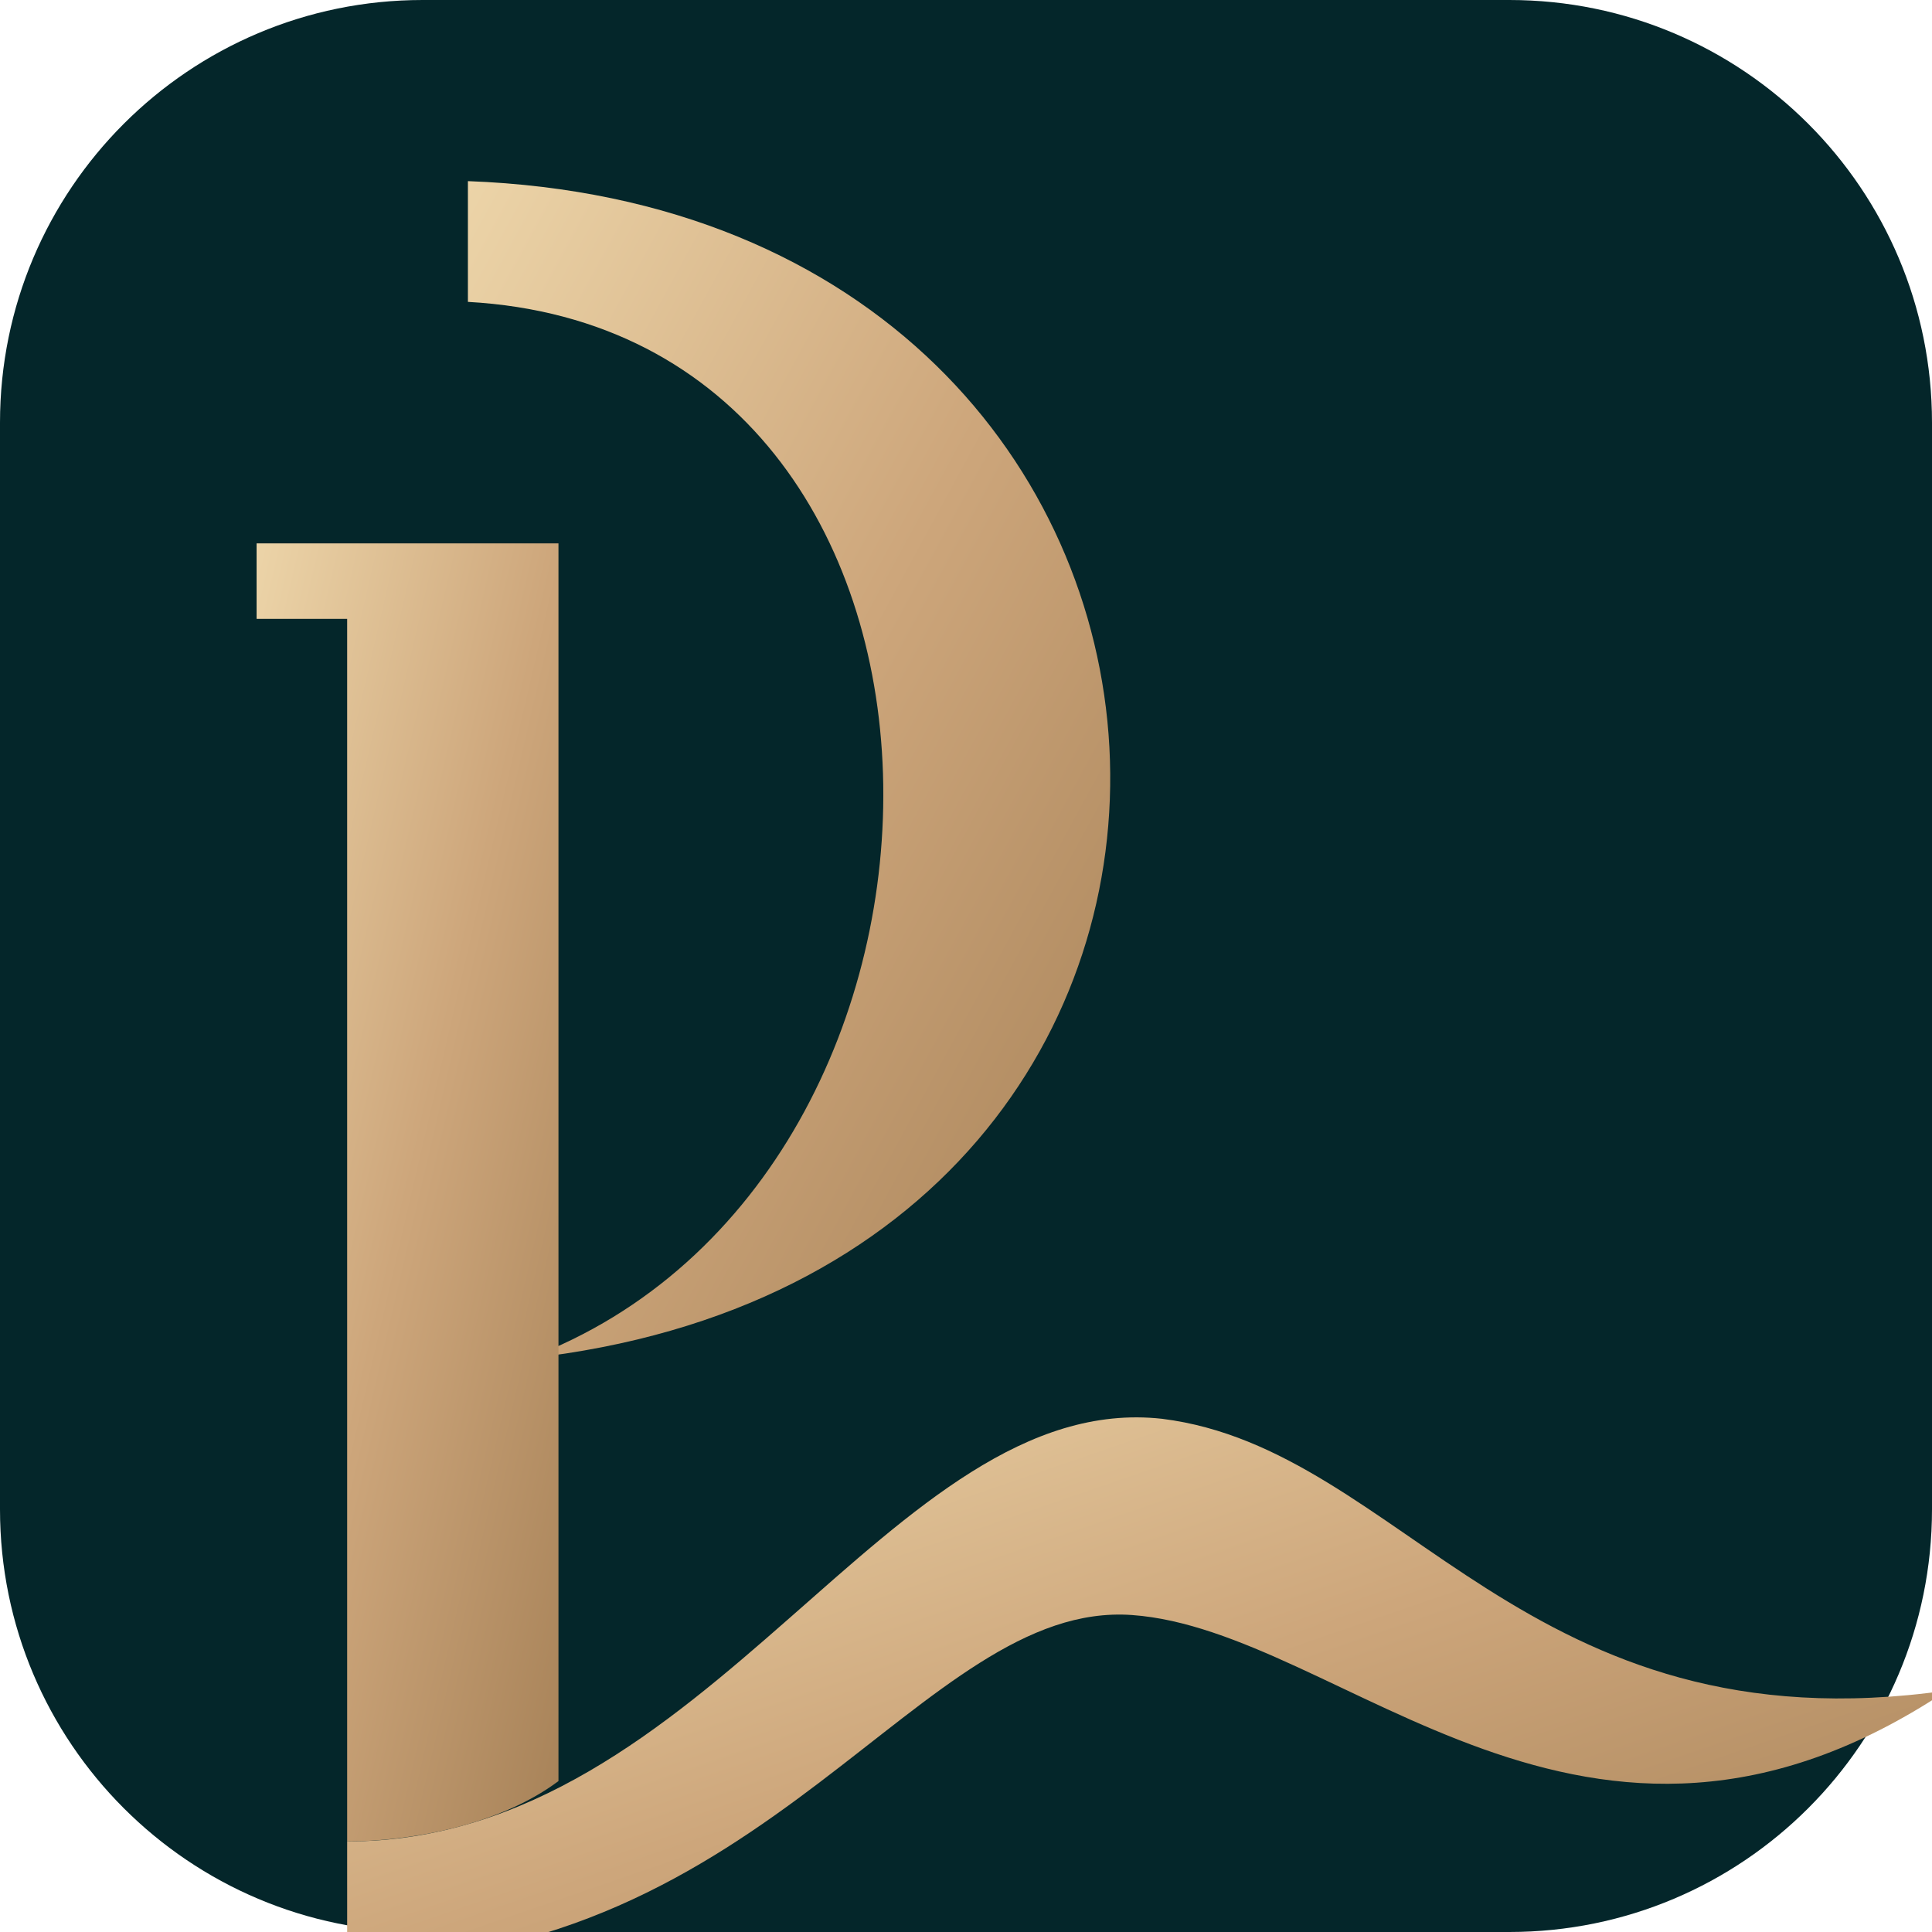
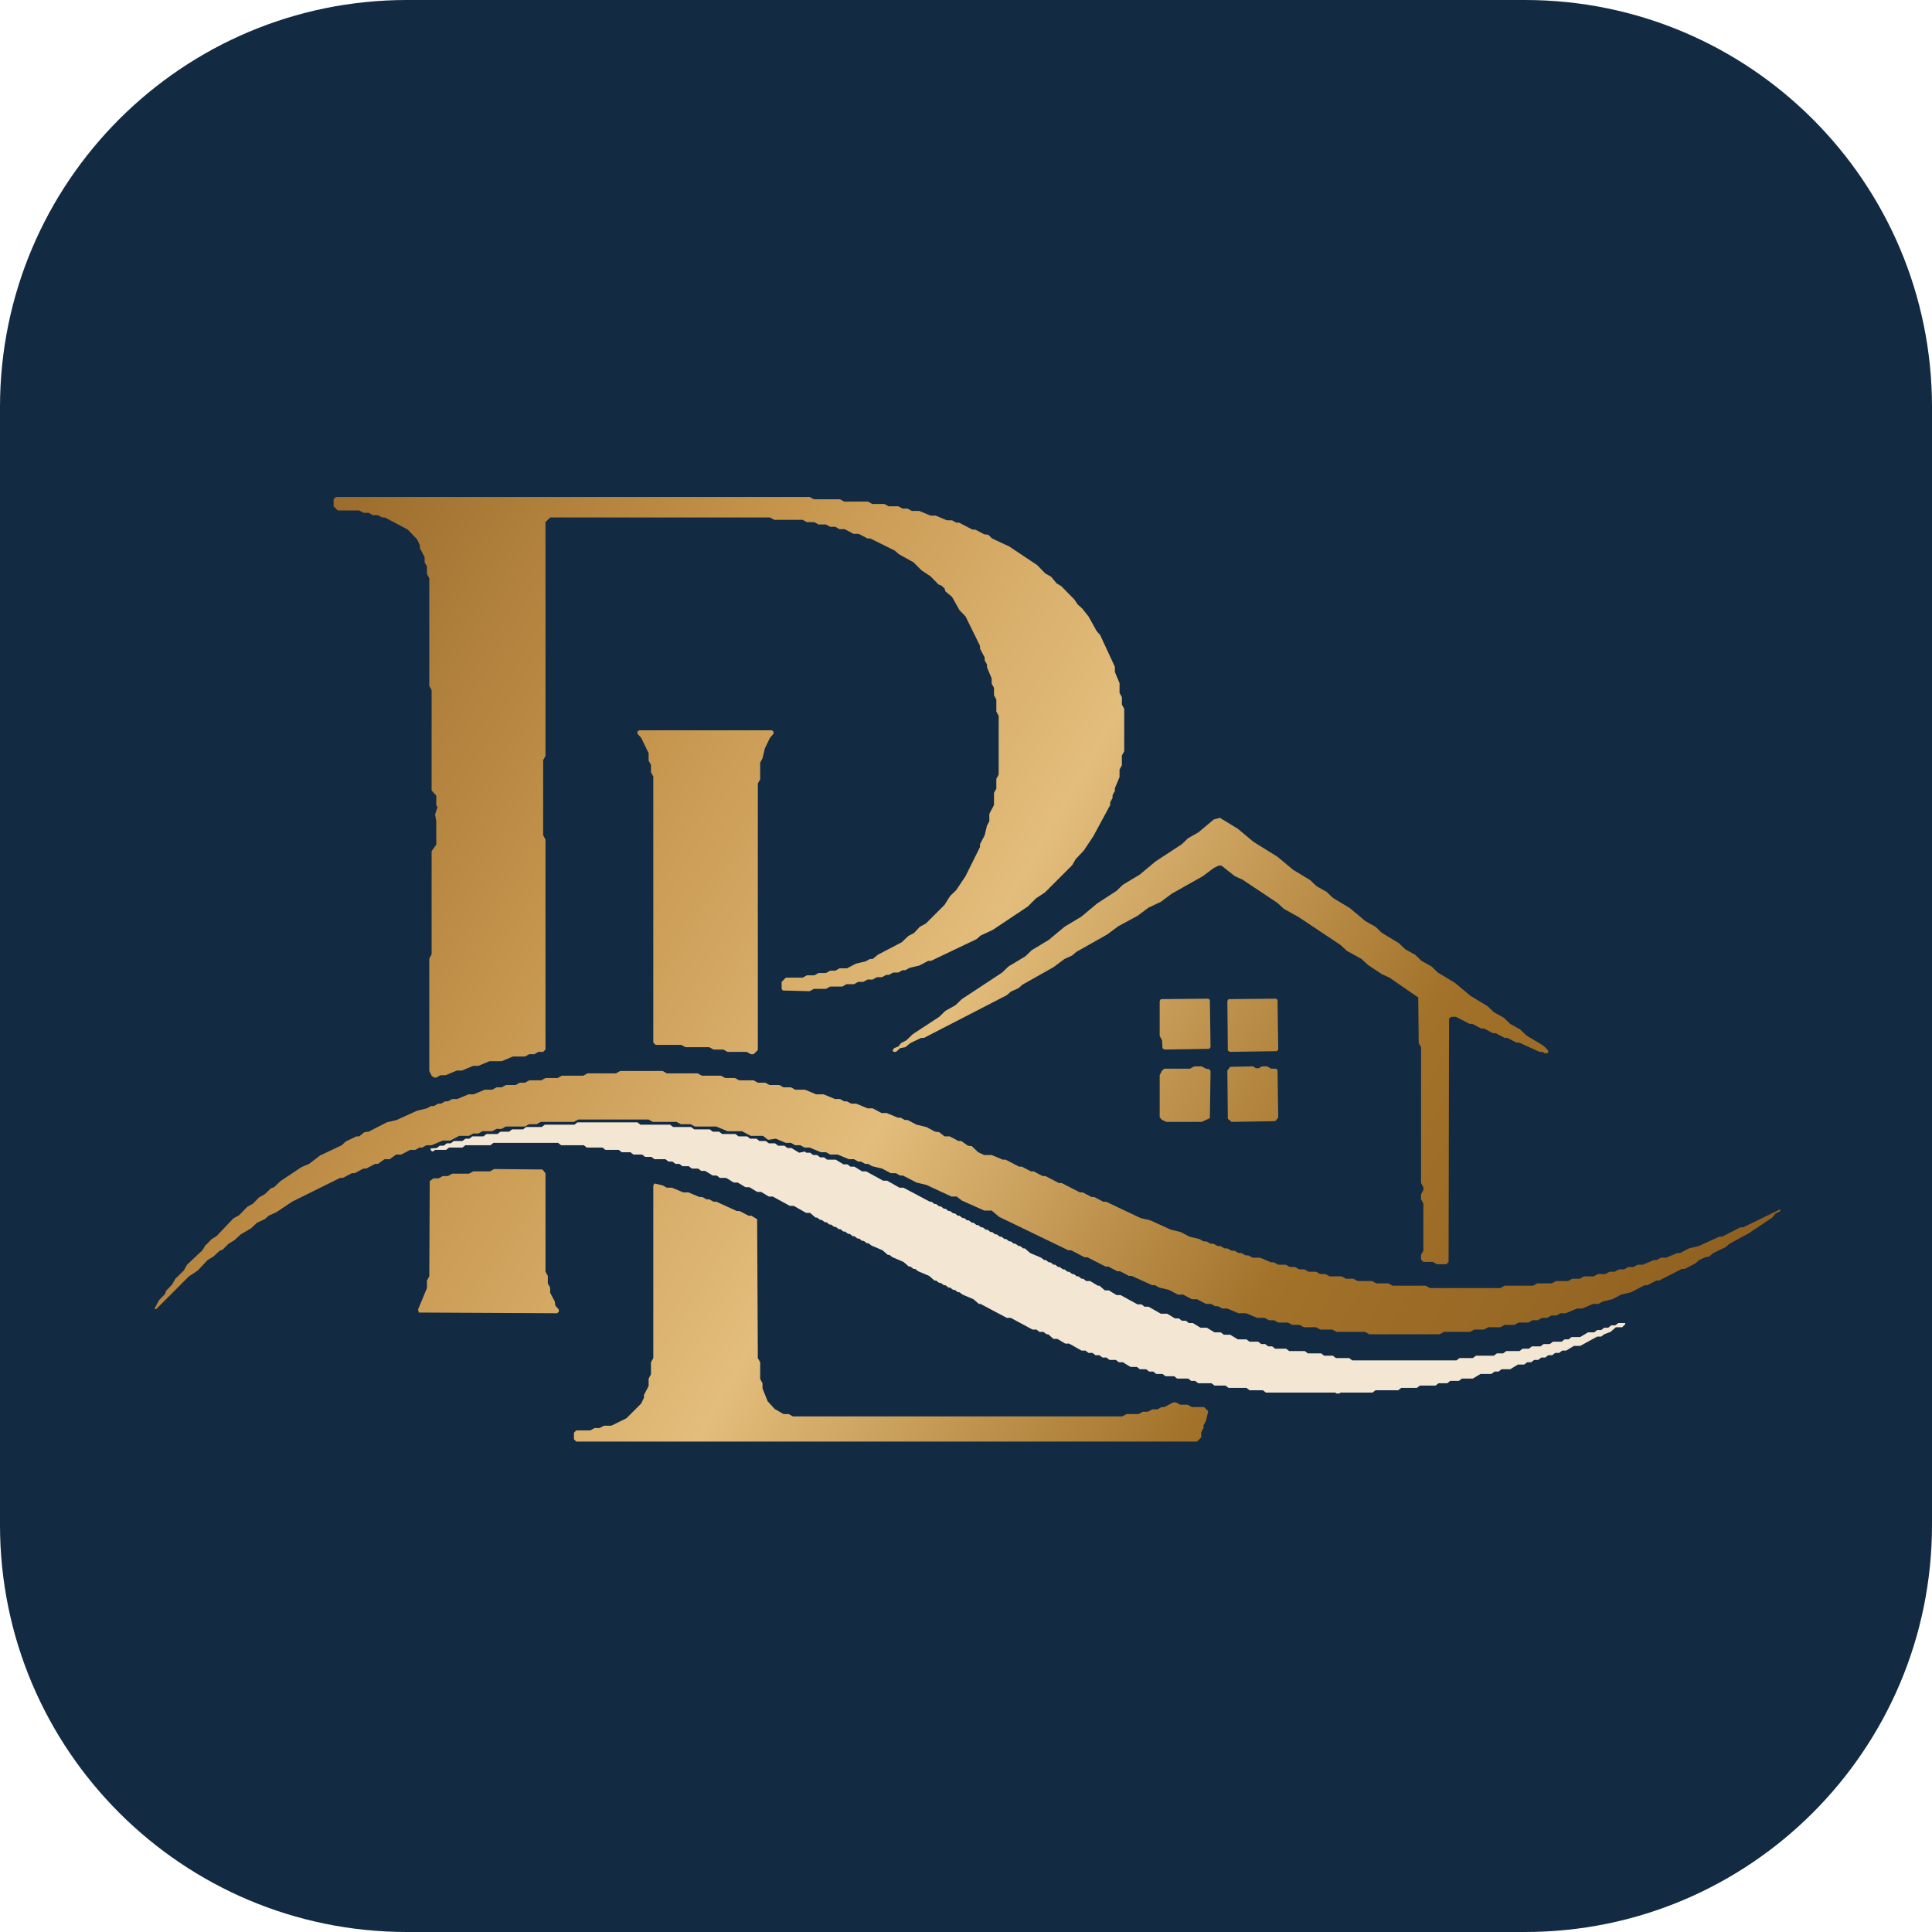
- <svg xmlns="http://www.w3.org/2000/svg" viewBox="0 0 64 64">
-   <defs>
-     <linearGradient id="g" x1="0" y1="0" x2="1" y2="1">
-       <stop offset="0" stop-color="#ecd4a8" />
-       <stop offset=".5" stop-color="#cda67b" />
-       <stop offset="1" stop-color="#a78258" />
-     </linearGradient>
-   </defs>
-   <rect width="64" height="64" rx="14" fill="#04262a" />
-   <g transform="translate(-11.5 -5) scale(.5)">
-     <path d="M54 22 C108 24 112 94 58 100 C90 88 90 32 54 30 Z" fill="url(#g)" />
-     <path d="M40 46 H60 V128 C56 131 50 132 46 132 V51 H40 Z" fill="url(#g)" />
-     <path d="M46 132 C70 132 82 102 100 104 C116 106 124 126 152 122 C128 138 112 118 98 117 C84 116 74 140 46 140 Z" fill="url(#g)" />
+ <svg xmlns="http://www.w3.org/2000/svg" viewBox="418 -33 712 712">
+   <rect x="418" y="-33" width="712" height="712" rx="150" fill="#122a42" />
+   <g transform="translate(774 323) scale(.86) translate(-774 -323)">
+     <defs>
+       <linearGradient id="g" gradientUnits="userSpaceOnUse" x1="420" y1="120" x2="1130" y2="530">
+         <stop offset="0" stop-color="#8a5a1e" />
+         <stop offset=".3" stop-color="#c6964e" />
+         <stop offset=".5" stop-color="#e3bd7c" />
+         <stop offset=".72" stop-color="#a2722a" />
+         <stop offset="1" stop-color="#8a5a1e" />
+       </linearGradient>
+     </defs>
+     <path fill="url(#g)" fill-rule="evenodd" d="M606.0 523.0 L606.0 525.8 L607.0 526.8 L873.0 526.8 L874.8 525.0 L874.8 522.8 L875.8 521.0 L875.8 519.8 L876.8 518.0 L877.8 513.8 L876.0 512.0 L870.8 512.0 L869.0 511.0 L865.8 511.0 L864.0 510.0 L862.8 510.0 L859.0 512.0 L857.8 512.0 L856.0 513.0 L853.8 513.0 L852.0 514.0 L849.8 514.0 L848.0 515.0 L842.8 515.0 L841.0 516.0 L699.8 516.0 L698.0 515.0 L695.8 515.0 L692.0 512.8 L689.0 509.5 L686.8 504.0 L686.8 501.8 L685.8 500.0 L685.8 492.8 L684.8 491.0 L684.5 431.5 L682.0 430.0 L680.8 430.0 L677.0 428.0 L675.8 428.0 L667.0 424.0 L665.8 424.0 L664.0 423.0 L662.8 423.0 L661.0 422.0 L659.8 422.0 L655.0 420.0 L652.8 420.0 L648.0 418.0 L645.8 418.0 L644.0 417.0 L640.5 416.2 L640.0 417.0 L640.0 491.0 L639.0 492.8 L639.0 498.0 L638.0 499.8 L638.0 503.0 L636.0 506.8 L636.0 508.0 L634.8 510.5 L628.5 516.8 L622.0 520.0 L618.8 520.0 L617.0 521.0 L614.8 521.0 L613.0 522.0 L607.0 522.0Z M592.5 410.2 L571.8 410.0 L570.0 411.0 L562.8 411.0 L561.0 412.0 L553.8 412.0 L552.0 413.0 L549.8 413.0 L548.0 414.0 L545.8 414.0 L544.2 415.2 L544.0 456.0 L543.0 457.8 L543.0 461.0 L539.2 470.2 L539.5 471.5 L598.8 471.8 L599.5 471.2 L599.5 470.2 L598.0 468.5 L597.8 466.8 L595.8 463.0 L595.8 460.8 L594.8 459.0 L594.8 455.8 L593.8 454.0 L593.8 411.8Z M426.2 470.0 L427.0 470.0 L441.0 456.0 L444.8 453.5 L449.0 449.0 L451.5 447.5 L454.2 445.0 L455.5 444.5 L458.0 442.0 L460.5 440.5 L463.2 438.0 L467.5 435.5 L470.2 433.0 L473.5 431.5 L475.2 430.0 L478.5 428.5 L485.2 424.0 L505.8 413.8 L507.0 413.8 L510.8 411.8 L512.0 411.8 L515.8 409.8 L517.0 409.8 L520.8 407.8 L522.0 407.8 L524.8 405.8 L527.0 405.8 L529.8 403.8 L532.0 403.8 L535.8 401.8 L538.0 401.8 L539.8 400.8 L541.0 400.8 L542.8 399.8 L545.0 399.8 L549.8 397.8 L553.0 397.8 L556.8 395.8 L561.0 395.8 L562.8 394.8 L565.0 394.8 L566.8 393.8 L571.0 393.8 L572.8 392.8 L575.0 392.8 L576.8 391.8 L585.0 391.8 L586.8 390.8 L590.0 390.8 L591.8 389.8 L606.0 389.8 L607.8 388.8 L638.0 388.8 L639.8 389.8 L650.0 389.8 L651.8 390.8 L656.0 390.8 L657.8 391.8 L667.0 391.8 L671.8 393.8 L678.0 393.8 L681.8 395.8 L687.0 395.8 L689.2 397.5 L692.5 397.0 L696.8 398.8 L699.0 398.8 L700.8 399.8 L703.0 399.8 L704.8 400.8 L707.0 400.8 L711.8 402.8 L714.0 402.8 L715.8 403.8 L719.0 403.8 L723.8 405.8 L726.0 405.8 L727.8 406.8 L729.0 406.8 L730.8 407.8 L732.0 407.8 L733.8 408.8 L738.0 409.8 L741.8 411.8 L744.0 411.8 L745.8 412.8 L747.0 412.8 L752.8 415.8 L757.0 416.8 L767.8 421.8 L770.0 421.8 L772.2 423.5 L781.8 427.8 L785.0 427.8 L788.2 430.5 L817.8 444.8 L819.0 444.8 L824.8 447.8 L826.0 447.8 L833.8 451.8 L835.0 451.8 L838.8 453.8 L840.0 453.8 L843.8 455.8 L845.0 455.8 L853.8 459.8 L855.0 459.8 L856.8 460.8 L861.0 461.8 L864.8 463.8 L867.0 463.8 L870.8 465.8 L873.0 465.8 L876.8 467.8 L879.0 467.8 L880.8 468.8 L882.0 468.8 L883.8 469.8 L886.0 469.8 L890.8 471.8 L894.0 471.8 L898.8 473.8 L902.0 473.8 L903.8 474.8 L906.0 474.8 L907.8 475.8 L912.0 475.8 L913.8 476.8 L917.0 476.8 L918.8 477.8 L924.0 477.8 L925.8 478.8 L931.0 478.8 L932.8 479.8 L945.0 479.8 L946.8 480.8 L977.0 480.8 L978.8 479.8 L990.0 479.8 L991.8 478.8 L996.0 478.8 L997.8 477.8 L1003.0 477.8 L1004.8 476.8 L1009.0 476.8 L1010.8 475.8 L1015.0 475.8 L1016.8 474.8 L1019.0 474.8 L1020.8 473.8 L1023.0 473.8 L1024.8 472.8 L1027.0 472.8 L1028.8 471.8 L1031.0 471.8 L1035.8 469.8 L1038.0 469.8 L1042.8 467.8 L1045.0 467.8 L1046.8 466.8 L1051.0 465.8 L1054.8 463.8 L1059.0 462.8 L1064.8 459.8 L1066.0 459.8 L1069.8 457.8 L1071.0 457.8 L1080.8 452.8 L1082.0 452.8 L1086.5 450.5 L1088.2 449.0 L1090.8 447.8 L1092.5 447.5 L1094.2 446.0 L1099.5 443.5 L1101.2 442.0 L1109.5 437.5 L1119.5 430.8 L1121.0 429.0 L1122.8 428.2 L1123.0 427.2 L1107.0 435.0 L1105.8 435.0 L1098.0 439.0 L1096.8 439.0 L1088.0 443.0 L1083.8 444.0 L1080.0 446.0 L1078.8 446.0 L1074.0 448.0 L1071.8 448.0 L1070.0 449.0 L1068.8 449.0 L1064.0 451.0 L1061.8 451.0 L1060.0 452.0 L1057.8 452.0 L1056.0 453.0 L1053.8 453.0 L1052.0 454.0 L1049.8 454.0 L1048.0 455.0 L1044.8 455.0 L1043.0 456.0 L1038.8 456.0 L1037.0 457.0 L1033.8 457.0 L1032.0 458.0 L1026.8 458.0 L1025.0 459.0 L1018.8 459.0 L1017.0 460.0 L1004.8 460.0 L1003.0 461.0 L972.8 461.0 L971.0 460.0 L956.8 460.0 L955.0 459.0 L949.8 459.0 L948.0 458.0 L941.8 458.0 L940.0 457.0 L936.8 457.0 L935.0 456.0 L929.8 456.0 L928.0 455.0 L925.8 455.0 L924.0 454.0 L920.8 454.0 L919.0 453.0 L916.8 453.0 L915.0 452.0 L912.8 452.0 L911.0 451.0 L907.8 451.0 L906.0 450.0 L904.8 450.0 L900.0 448.0 L896.8 448.0 L895.0 447.0 L893.8 447.0 L892.0 446.0 L890.8 446.0 L889.0 445.0 L887.8 445.0 L886.0 444.0 L884.8 444.0 L883.0 443.0 L881.8 443.0 L880.0 442.0 L878.8 442.0 L877.0 441.0 L875.8 441.0 L874.0 440.0 L869.8 439.0 L866.0 437.0 L861.8 436.0 L853.0 432.0 L848.8 431.0 L834.0 424.0 L832.8 424.0 L829.0 422.0 L827.8 422.0 L824.0 420.0 L822.8 420.0 L815.0 416.0 L813.8 416.0 L808.0 413.0 L806.8 413.0 L803.0 411.0 L801.8 411.0 L798.0 409.0 L796.8 409.0 L791.0 406.0 L789.8 406.0 L785.0 404.0 L781.8 404.0 L779.2 402.8 L776.5 400.2 L774.8 400.0 L772.0 398.0 L770.8 398.0 L767.0 396.0 L764.8 396.0 L762.5 394.2 L760.8 394.0 L757.0 392.0 L752.8 391.0 L749.0 389.0 L747.8 389.0 L746.0 388.0 L744.8 388.0 L740.0 386.0 L737.8 386.0 L734.0 384.0 L731.8 384.0 L727.0 382.0 L724.8 382.0 L723.0 381.0 L721.8 381.0 L720.0 380.0 L717.8 380.0 L713.0 378.0 L709.8 378.0 L705.0 376.0 L700.8 376.0 L699.0 375.0 L695.8 375.0 L694.0 374.0 L689.8 374.0 L688.0 373.0 L684.8 373.0 L683.0 372.0 L676.8 372.0 L675.0 371.0 L670.8 371.0 L669.0 370.0 L660.8 370.0 L659.0 369.0 L645.8 369.0 L644.0 368.0 L625.8 368.0 L624.0 369.0 L611.8 369.0 L610.0 370.0 L600.8 370.0 L599.0 371.0 L593.8 371.0 L592.0 372.0 L586.8 372.0 L585.0 373.0 L582.8 373.0 L581.0 374.0 L576.8 374.0 L575.0 375.0 L572.8 375.0 L571.0 376.0 L567.8 376.0 L563.0 378.0 L560.8 378.0 L556.0 380.0 L553.8 380.0 L552.0 381.0 L550.8 381.0 L549.0 382.0 L547.8 382.0 L546.0 383.0 L544.8 383.0 L543.0 384.0 L538.8 385.0 L530.0 389.0 L525.8 390.0 L518.0 394.0 L516.2 394.2 L514.0 396.0 L512.8 396.0 L508.2 398.2 L506.5 399.8 L497.2 404.2 L492.5 407.8 L489.2 409.2 L480.2 415.2 L477.5 417.8 L476.2 418.2 L473.5 420.8 L471.0 422.2 L468.5 424.8 L466.0 426.2 L462.5 429.8 L460.0 431.2 L452.8 438.8 L450.8 440.0 L448.0 442.8 L446.8 444.8 L440.2 451.0 L438.8 453.5 L435.2 457.0 L433.8 459.5 L431.2 462.2 L430.8 463.5 L428.2 466.2Z M887.2 366.2 L886.0 367.8 L886.2 388.5 L887.8 389.8 L906.5 389.5 L907.8 388.0 L907.5 367.5 L906.8 367.0 L904.8 367.0 L903.0 366.0 L900.8 366.0 L899.5 366.8 L898.2 366.8 L897.0 366.0Z M878.2 367.2 L876.8 367.0 L875.0 366.0 L871.8 366.0 L870.0 367.0 L859.0 367.0 L858.0 367.8 L857.0 369.8 L857.0 387.8 L857.8 388.8 L859.8 389.8 L875.0 389.8 L878.5 388.2 L878.8 368.0Z M886.5 337.2 L886.0 338.0 L886.2 359.2 L887.0 359.8 L907.2 359.5 L907.8 358.8 L907.5 337.5 L906.8 337.0Z M857.5 337.2 L857.0 338.0 L857.0 353.0 L858.0 354.8 L858.2 358.2 L859.0 358.8 L878.2 358.5 L878.8 357.8 L878.5 337.5 L877.8 337.0Z M742.5 359.2 L743.0 359.8 L744.0 359.8 L745.8 358.2 L748.0 357.8 L750.2 356.0 L754.8 353.8 L756.0 353.8 L791.5 335.5 L793.2 334.0 L796.5 332.5 L798.2 331.0 L811.5 323.5 L816.2 320.0 L819.5 318.5 L821.2 317.0 L834.5 309.5 L839.2 306.0 L847.5 301.5 L852.2 298.0 L857.5 295.5 L862.2 292.0 L875.5 284.5 L880.2 281.0 L882.2 280.0 L883.5 280.0 L889.2 284.5 L892.5 286.0 L907.5 296.0 L910.2 298.5 L916.5 302.0 L934.5 314.0 L937.2 316.5 L943.5 320.0 L946.2 322.5 L952.2 326.5 L955.5 328.0 L967.8 336.5 L968.0 356.0 L969.0 357.8 L969.0 416.0 L970.0 417.8 L970.0 419.0 L969.0 420.8 L969.0 423.0 L970.0 424.8 L970.0 445.0 L969.0 446.8 L969.0 448.8 L970.0 449.8 L974.0 449.8 L975.8 450.8 L979.8 450.8 L980.8 449.8 L981.0 345.5 L982.0 344.8 L984.0 344.8 L989.8 347.8 L991.0 347.8 L994.8 349.8 L996.0 349.8 L999.8 351.8 L1001.0 351.8 L1004.8 353.8 L1006.0 353.8 L1009.8 355.8 L1011.0 355.8 L1019.8 359.8 L1021.0 359.8 L1022.2 360.5 L1023.5 360.2 L1023.5 359.2 L1021.5 357.2 L1014.2 352.8 L1011.5 350.2 L1007.2 347.8 L1004.5 345.2 L1000.2 342.8 L997.5 340.2 L990.2 335.8 L983.5 330.2 L976.2 325.8 L973.5 323.2 L969.2 320.8 L966.5 318.2 L962.2 315.8 L959.5 313.2 L952.2 308.8 L949.5 306.2 L945.2 303.8 L938.5 298.2 L931.2 293.8 L928.5 291.2 L924.2 288.8 L921.5 286.2 L914.2 281.8 L907.5 276.2 L897.2 269.8 L890.5 264.2 L882.8 259.5 L880.2 260.2 L873.5 265.8 L869.2 268.2 L866.5 270.8 L855.2 278.2 L848.5 283.8 L841.2 288.2 L838.5 290.8 L830.2 296.2 L823.5 301.8 L816.2 306.2 L809.5 311.8 L802.2 316.2 L799.5 318.8 L792.2 323.2 L789.5 325.8 L772.2 337.2 L769.5 339.8 L765.2 342.2 L762.5 344.8 L751.2 352.2 L748.5 354.8 L746.2 356.0 L745.0 357.5 L743.2 358.2Z M634.0 222.0 L633.2 222.5 L633.2 223.5 L634.8 225.2 L638.0 231.8 L638.0 235.0 L639.0 236.8 L639.0 240.0 L640.0 241.8 L640.0 355.8 L641.0 356.8 L652.0 356.8 L653.8 357.8 L664.0 357.8 L665.8 358.8 L670.0 358.8 L671.8 359.8 L680.0 359.8 L681.8 360.8 L683.0 360.8 L684.8 359.0 L684.8 244.8 L685.8 243.0 L685.8 235.8 L686.8 234.0 L687.8 229.8 L690.0 225.2 L691.5 223.5 L691.5 222.5 L690.8 222.0Z M503.0 123.0 L503.0 126.0 L504.8 127.8 L514.0 127.8 L515.8 128.8 L518.0 128.8 L519.8 129.8 L522.0 129.8 L523.8 130.8 L525.0 130.8 L534.8 136.0 L538.8 140.2 L540.0 142.8 L540.0 144.0 L542.0 147.8 L542.0 150.0 L543.0 151.8 L543.0 155.0 L544.0 156.8 L544.0 203.0 L545.0 204.8 L545.0 247.8 L547.0 250.0 L547.0 254.0 L547.5 255.0 L546.5 258.0 L547.0 261.0 L547.0 271.0 L545.0 273.8 L545.0 318.0 L544.0 319.8 L544.0 368.0 L545.0 370.0 L546.0 370.8 L547.0 370.8 L548.8 369.8 L551.0 369.8 L555.8 367.8 L558.0 367.8 L562.8 365.8 L565.0 365.8 L569.8 363.8 L575.0 363.8 L579.8 361.8 L585.0 361.8 L586.8 360.8 L589.0 360.8 L590.8 359.8 L592.8 359.8 L593.8 358.8 L593.8 268.8 L592.8 267.0 L592.8 234.8 L593.8 233.0 L593.8 132.8 L595.8 130.8 L690.0 130.8 L691.8 131.8 L704.0 131.8 L705.8 132.8 L709.0 132.8 L710.8 133.8 L714.0 133.8 L715.8 134.8 L718.0 134.8 L719.8 135.8 L722.0 135.8 L725.8 137.8 L728.0 137.8 L731.8 139.8 L733.0 139.8 L743.5 145.0 L745.2 146.5 L751.5 150.0 L755.0 153.5 L758.8 156.0 L762.2 159.5 L763.5 160.0 L764.8 161.2 L765.2 162.5 L768.0 164.8 L771.2 170.5 L773.8 173.2 L780.0 185.8 L780.0 187.0 L782.0 190.8 L782.0 192.0 L783.0 193.8 L783.0 195.0 L785.0 199.8 L785.0 202.0 L786.0 203.8 L786.0 207.0 L787.0 208.8 L787.0 214.0 L788.0 215.8 L788.0 241.0 L787.0 242.8 L787.0 247.0 L786.0 248.8 L786.0 254.0 L784.0 257.8 L784.0 261.0 L783.0 262.8 L782.0 267.0 L780.0 270.8 L780.0 272.0 L773.8 284.5 L769.8 290.5 L767.2 293.0 L764.8 296.8 L756.8 304.8 L754.2 306.2 L751.8 308.8 L749.2 310.2 L746.5 312.8 L736.2 318.2 L734.0 320.0 L732.8 320.0 L731.0 321.0 L726.8 322.0 L723.0 324.0 L719.8 324.0 L718.0 325.0 L715.8 325.0 L714.0 326.0 L710.8 326.0 L709.0 327.0 L705.8 327.0 L704.0 328.0 L696.8 328.0 L695.0 329.8 L695.0 332.8 L695.5 333.5 L707.0 333.8 L708.8 332.8 L714.0 332.8 L715.8 331.8 L721.0 331.8 L722.8 330.8 L726.0 330.8 L727.8 329.8 L730.0 329.8 L731.8 328.8 L734.0 328.8 L735.8 327.8 L738.0 327.8 L739.8 326.8 L741.0 326.8 L742.8 325.8 L745.0 325.8 L746.8 324.8 L748.0 324.8 L749.8 323.8 L754.0 322.8 L757.8 320.8 L759.0 320.8 L778.5 311.5 L780.2 310.0 L785.5 307.5 L800.5 297.5 L804.0 294.0 L807.8 291.5 L819.5 279.8 L821.0 277.2 L824.5 273.5 L828.5 267.5 L835.8 254.0 L835.8 252.8 L836.8 251.0 L836.8 249.8 L837.8 248.0 L837.8 246.8 L839.8 242.0 L839.8 238.8 L840.8 237.0 L840.8 232.8 L841.8 231.0 L841.8 212.8 L840.8 211.0 L840.8 207.8 L839.8 206.0 L839.8 201.8 L837.8 197.0 L837.8 194.8 L831.5 181.2 L830.0 179.5 L826.5 173.2 L823.8 169.8 L821.8 168.0 L820.5 166.0 L814.8 160.2 L812.8 159.0 L810.5 156.2 L808.0 154.8 L804.5 151.2 L792.5 143.2 L785.2 139.8 L783.5 138.2 L781.8 138.0 L778.0 136.0 L776.8 136.0 L771.0 133.0 L769.8 133.0 L768.0 132.0 L765.8 132.0 L761.0 130.0 L758.8 130.0 L754.0 128.0 L750.8 128.0 L749.0 127.0 L746.8 127.0 L745.0 126.0 L740.8 126.0 L739.0 125.0 L733.8 125.0 L732.0 124.0 L721.8 124.0 L720.0 123.0 L708.8 123.0 L707.0 122.0 L504.0 122.0Z" />
+     <path fill="#f3e6d3" fill-rule="evenodd" d="M544.5 401.2 L544.8 402.2 L545.5 402.5 L546.5 401.8 L551.2 401.8 L552.5 400.8 L558.2 400.8 L559.5 399.8 L570.2 399.8 L571.5 398.8 L599.2 398.8 L600.5 399.8 L610.2 399.8 L611.5 400.8 L618.2 400.8 L619.5 401.8 L625.2 401.8 L626.5 402.8 L630.2 402.8 L631.5 403.8 L635.2 403.8 L636.5 404.8 L639.2 404.8 L640.5 405.8 L645.2 405.8 L646.5 406.8 L648.2 406.8 L649.5 407.8 L651.2 407.8 L652.5 408.8 L655.2 408.8 L656.5 409.8 L659.2 409.8 L660.5 410.8 L662.2 410.8 L665.5 412.8 L667.2 412.8 L668.5 413.8 L671.2 413.8 L674.5 415.8 L676.2 415.8 L679.5 417.8 L681.2 417.8 L684.5 419.8 L686.2 419.8 L689.5 421.8 L691.2 421.8 L698.5 425.8 L700.2 425.8 L705.5 428.8 L707.2 428.8 L709.5 430.8 L710.2 430.8 L711.5 431.8 L712.2 431.8 L713.5 432.8 L714.2 432.8 L715.5 433.8 L716.2 433.8 L717.5 434.8 L718.2 434.8 L719.5 435.8 L720.2 435.8 L721.5 436.8 L722.2 436.8 L723.5 437.8 L724.2 437.8 L725.5 438.8 L726.2 438.8 L727.5 439.8 L728.2 439.8 L729.5 440.8 L730.2 440.8 L731.5 441.8 L732.2 441.8 L733.5 442.8 L738.2 444.8 L740.5 446.8 L741.2 446.8 L742.5 447.8 L747.2 449.8 L749.5 451.8 L750.2 451.8 L751.5 452.8 L752.2 452.8 L753.5 453.8 L758.2 455.8 L760.5 457.8 L761.2 457.8 L762.5 458.8 L763.2 458.8 L764.5 459.8 L765.2 459.8 L766.5 460.8 L767.2 460.8 L768.5 461.8 L769.2 461.8 L770.5 462.8 L771.2 462.8 L772.5 463.8 L777.2 465.8 L779.5 467.8 L780.2 467.8 L791.5 473.8 L793.2 473.8 L802.5 478.8 L804.2 478.8 L805.5 479.8 L807.2 479.8 L808.5 480.8 L809.2 480.8 L811.5 482.8 L813.2 482.8 L816.5 484.8 L818.2 484.8 L823.5 487.8 L825.2 487.8 L826.5 488.8 L828.2 488.8 L829.5 489.8 L831.2 489.8 L832.5 490.8 L834.2 490.8 L835.5 491.8 L838.2 491.8 L839.5 492.8 L841.2 492.8 L844.5 494.8 L847.2 494.8 L848.5 495.8 L851.2 495.8 L852.5 496.8 L854.2 496.8 L855.5 497.8 L858.2 497.8 L859.5 498.8 L863.2 498.8 L864.5 499.8 L869.2 499.8 L870.5 500.8 L872.2 500.8 L873.5 501.8 L879.2 501.8 L880.5 502.8 L885.2 502.8 L886.5 503.8 L894.2 503.8 L895.5 504.8 L901.2 504.8 L902.5 505.8 L932.2 505.8 L932.8 506.2 L934.0 506.2 L934.5 505.8 L948.2 505.8 L949.5 504.8 L959.2 504.8 L960.5 503.8 L967.2 503.8 L968.5 502.8 L975.2 502.8 L976.5 501.8 L980.2 501.8 L981.5 500.8 L985.2 500.8 L986.5 499.8 L991.2 499.8 L994.5 497.8 L999.2 497.8 L1000.5 496.8 L1002.2 496.8 L1003.5 495.8 L1007.2 495.8 L1010.5 493.8 L1013.2 493.8 L1014.5 492.8 L1016.2 492.8 L1017.5 491.8 L1019.2 491.8 L1020.5 490.8 L1022.2 490.8 L1023.5 489.8 L1025.2 489.8 L1026.5 488.8 L1028.2 488.8 L1029.5 487.8 L1031.2 487.8 L1034.5 485.8 L1037.2 485.8 L1044.5 481.8 L1046.2 481.8 L1047.5 480.8 L1050.2 479.8 L1052.5 477.8 L1055.2 477.8 L1056.5 476.5 L1056.5 476.0 L1053.5 476.0 L1052.2 477.0 L1050.5 477.0 L1049.2 478.0 L1047.5 478.0 L1046.2 479.0 L1044.5 479.0 L1043.2 480.0 L1040.5 480.0 L1037.2 482.0 L1033.5 482.0 L1032.2 483.0 L1030.5 483.0 L1029.2 484.0 L1025.5 484.0 L1024.2 485.0 L1021.5 485.0 L1020.2 486.0 L1016.5 486.0 L1015.2 487.0 L1012.5 487.0 L1011.2 488.0 L1005.5 488.0 L1004.2 489.0 L1001.5 489.0 L1000.2 490.0 L992.5 490.0 L991.2 491.0 L985.5 491.0 L984.2 492.0 L939.5 492.0 L938.2 491.0 L932.5 491.0 L931.2 490.0 L927.5 490.0 L926.2 489.0 L920.5 489.0 L919.2 488.0 L912.5 488.0 L911.2 487.0 L906.5 487.0 L905.2 486.0 L903.5 486.0 L902.2 485.0 L900.5 485.0 L899.2 484.0 L895.5 484.0 L894.2 483.0 L890.5 483.0 L887.2 481.0 L884.5 481.0 L883.2 480.0 L880.5 480.0 L877.2 478.0 L874.5 478.0 L871.2 476.0 L869.5 476.0 L868.2 475.0 L866.5 475.0 L865.2 474.0 L863.5 474.0 L860.2 472.0 L857.5 472.0 L852.2 469.0 L850.5 469.0 L849.2 468.0 L847.5 468.0 L840.2 464.0 L838.5 464.0 L835.2 462.0 L833.5 462.0 L831.2 460.0 L830.5 460.0 L827.2 458.0 L825.5 458.0 L824.2 457.0 L823.5 457.0 L822.2 456.0 L821.5 456.0 L820.2 455.0 L819.5 455.0 L818.2 454.0 L817.5 454.0 L816.2 453.0 L815.5 453.0 L814.2 452.0 L813.5 452.0 L812.2 451.0 L811.5 451.0 L810.2 450.0 L809.5 450.0 L808.2 449.0 L807.5 449.0 L806.2 448.0 L801.5 446.0 L799.2 444.0 L798.5 444.0 L797.2 443.0 L796.5 443.0 L795.2 442.0 L794.5 442.0 L793.2 441.0 L792.5 441.0 L791.2 440.0 L790.5 440.0 L789.2 439.0 L788.5 439.0 L787.2 438.0 L786.5 438.0 L785.2 437.0 L784.5 437.0 L783.2 436.0 L782.5 436.0 L781.2 435.0 L780.5 435.0 L779.2 434.0 L778.5 434.0 L777.2 433.0 L776.5 433.0 L775.2 432.0 L774.5 432.0 L773.2 431.0 L772.5 431.0 L771.2 430.0 L770.5 430.0 L769.2 429.0 L768.5 429.0 L767.2 428.0 L766.5 428.0 L765.2 427.0 L764.5 427.0 L763.2 426.0 L762.5 426.0 L761.2 425.0 L760.5 425.0 L759.2 424.0 L758.5 424.0 L747.2 418.0 L745.5 418.0 L740.2 415.0 L738.5 415.0 L731.2 411.0 L729.5 411.0 L726.2 409.0 L724.5 409.0 L723.2 408.0 L721.5 408.0 L718.2 406.0 L714.5 406.0 L713.2 405.0 L711.5 405.0 L710.2 404.0 L708.5 404.0 L707.2 403.0 L705.5 403.0 L705.0 402.5 L702.5 403.0 L699.2 401.0 L697.5 401.0 L696.2 400.0 L693.5 400.0 L692.2 399.0 L689.5 399.0 L688.2 398.0 L685.5 398.0 L684.2 397.0 L681.5 397.0 L680.2 396.0 L676.5 396.0 L675.2 395.0 L669.5 395.0 L668.2 394.0 L665.5 394.0 L664.2 393.0 L657.5 393.0 L656.2 392.0 L648.5 392.0 L647.2 391.0 L634.5 391.0 L633.2 390.0 L607.5 390.0 L606.2 391.0 L593.5 391.0 L592.2 392.0 L585.5 392.0 L584.2 393.0 L579.5 393.0 L578.2 394.0 L574.5 394.0 L573.2 395.0 L568.5 395.0 L567.2 396.0 L562.5 396.0 L561.2 397.0 L559.5 397.0 L558.2 398.0 L554.5 398.0 L553.2 399.0 L551.5 399.0 L550.2 400.0 L548.5 400.0 L547.2 401.0Z" />
  </g>
</svg>
